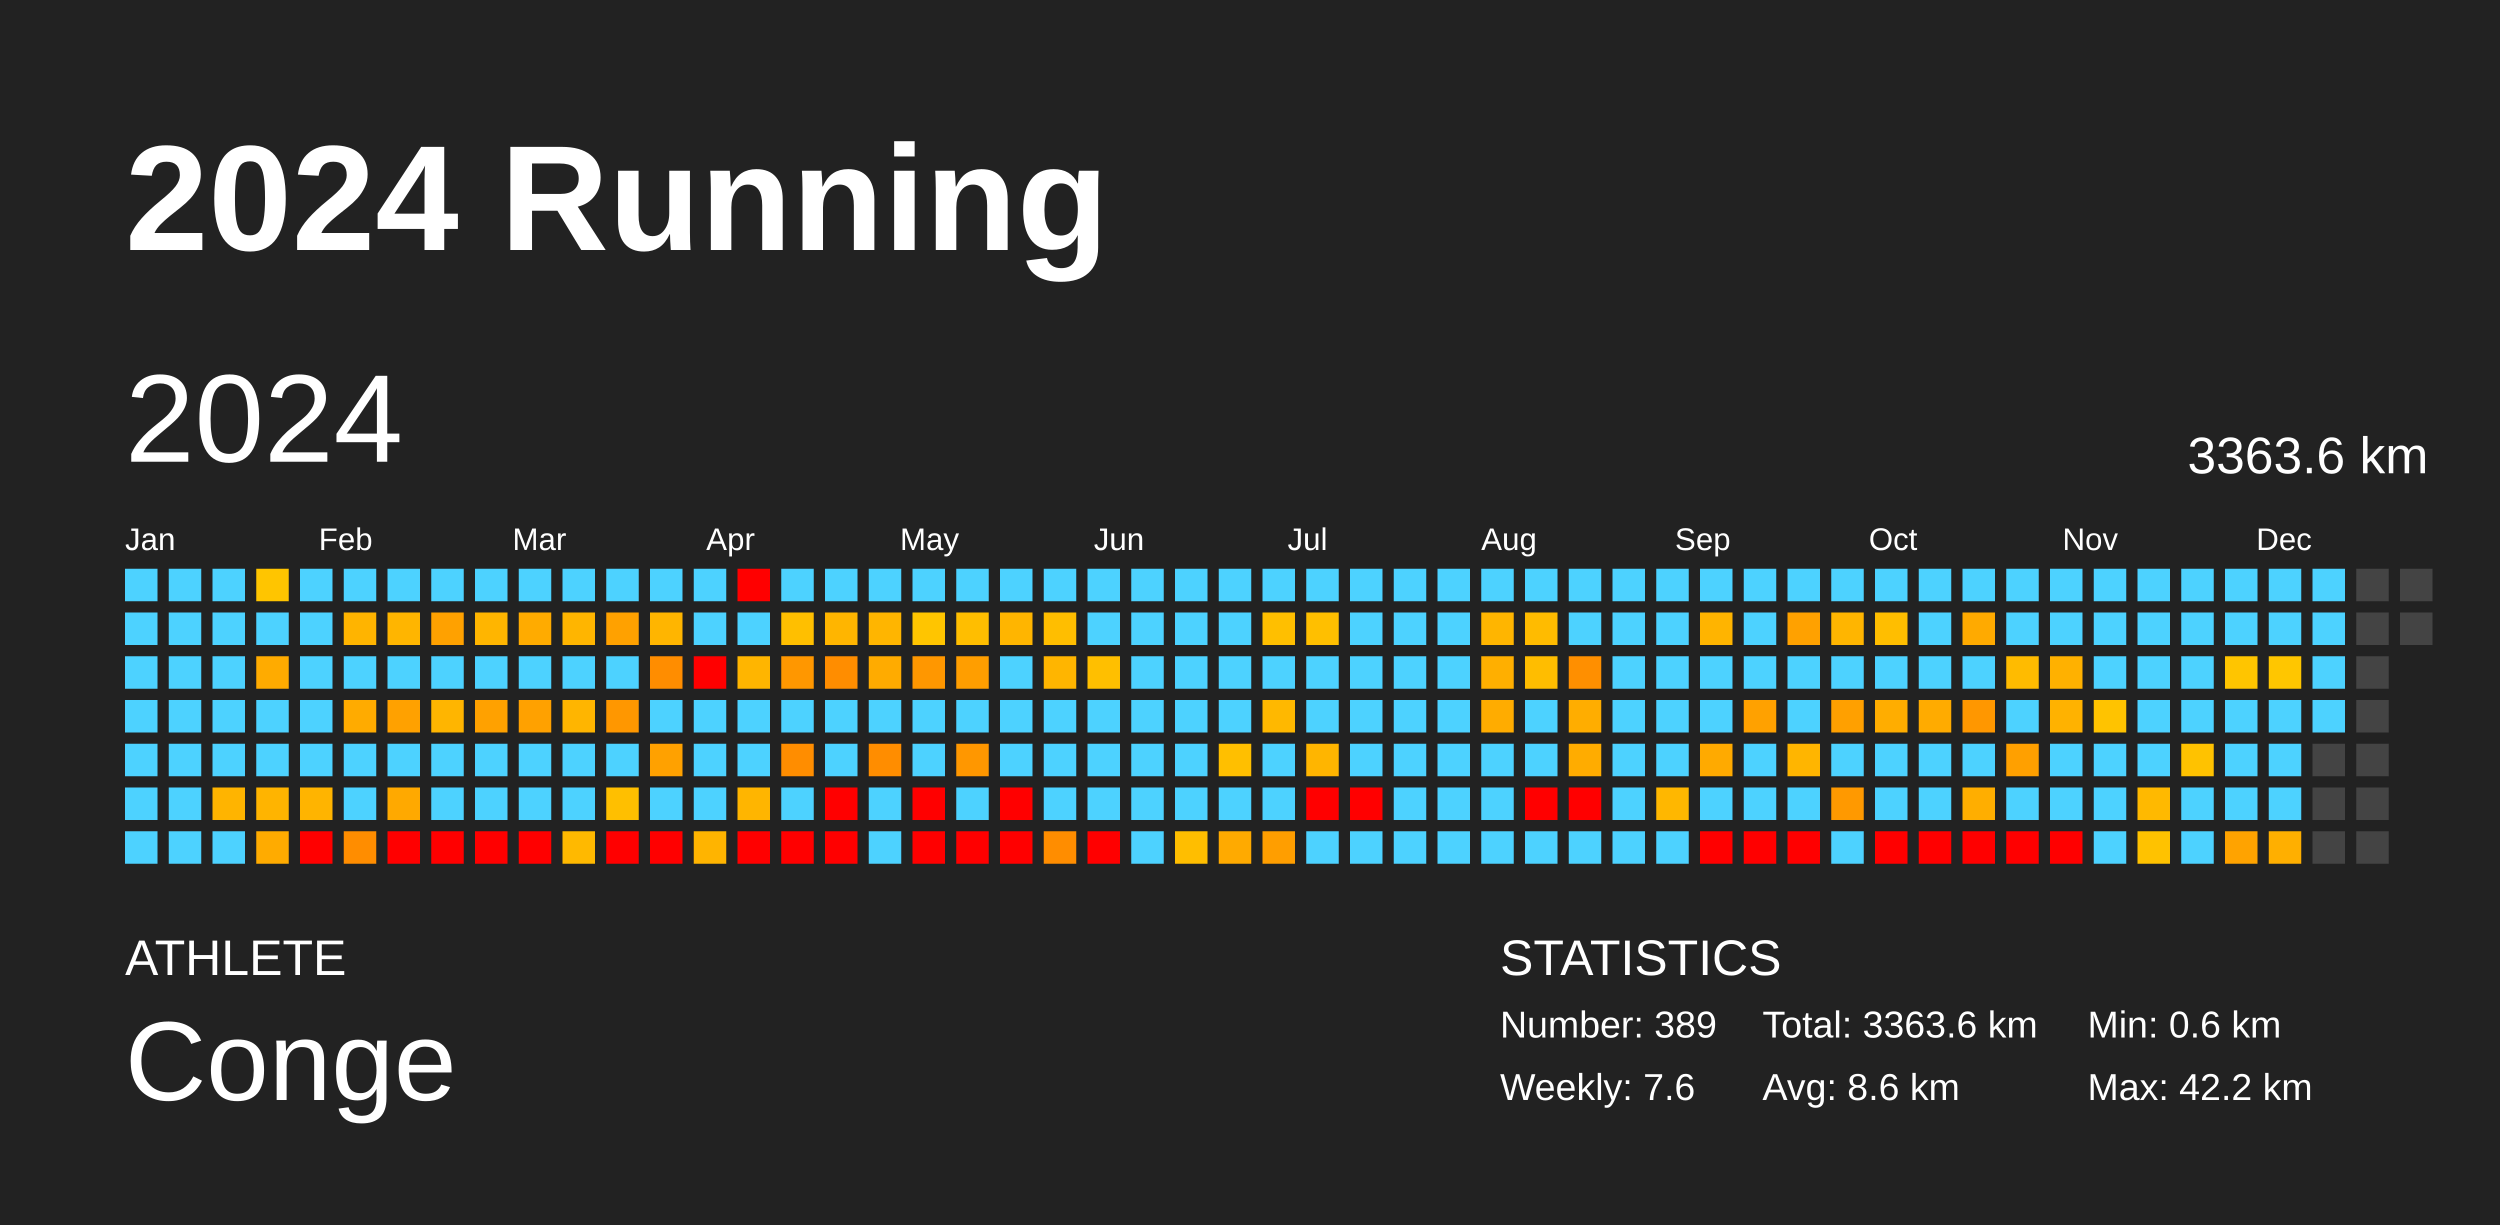
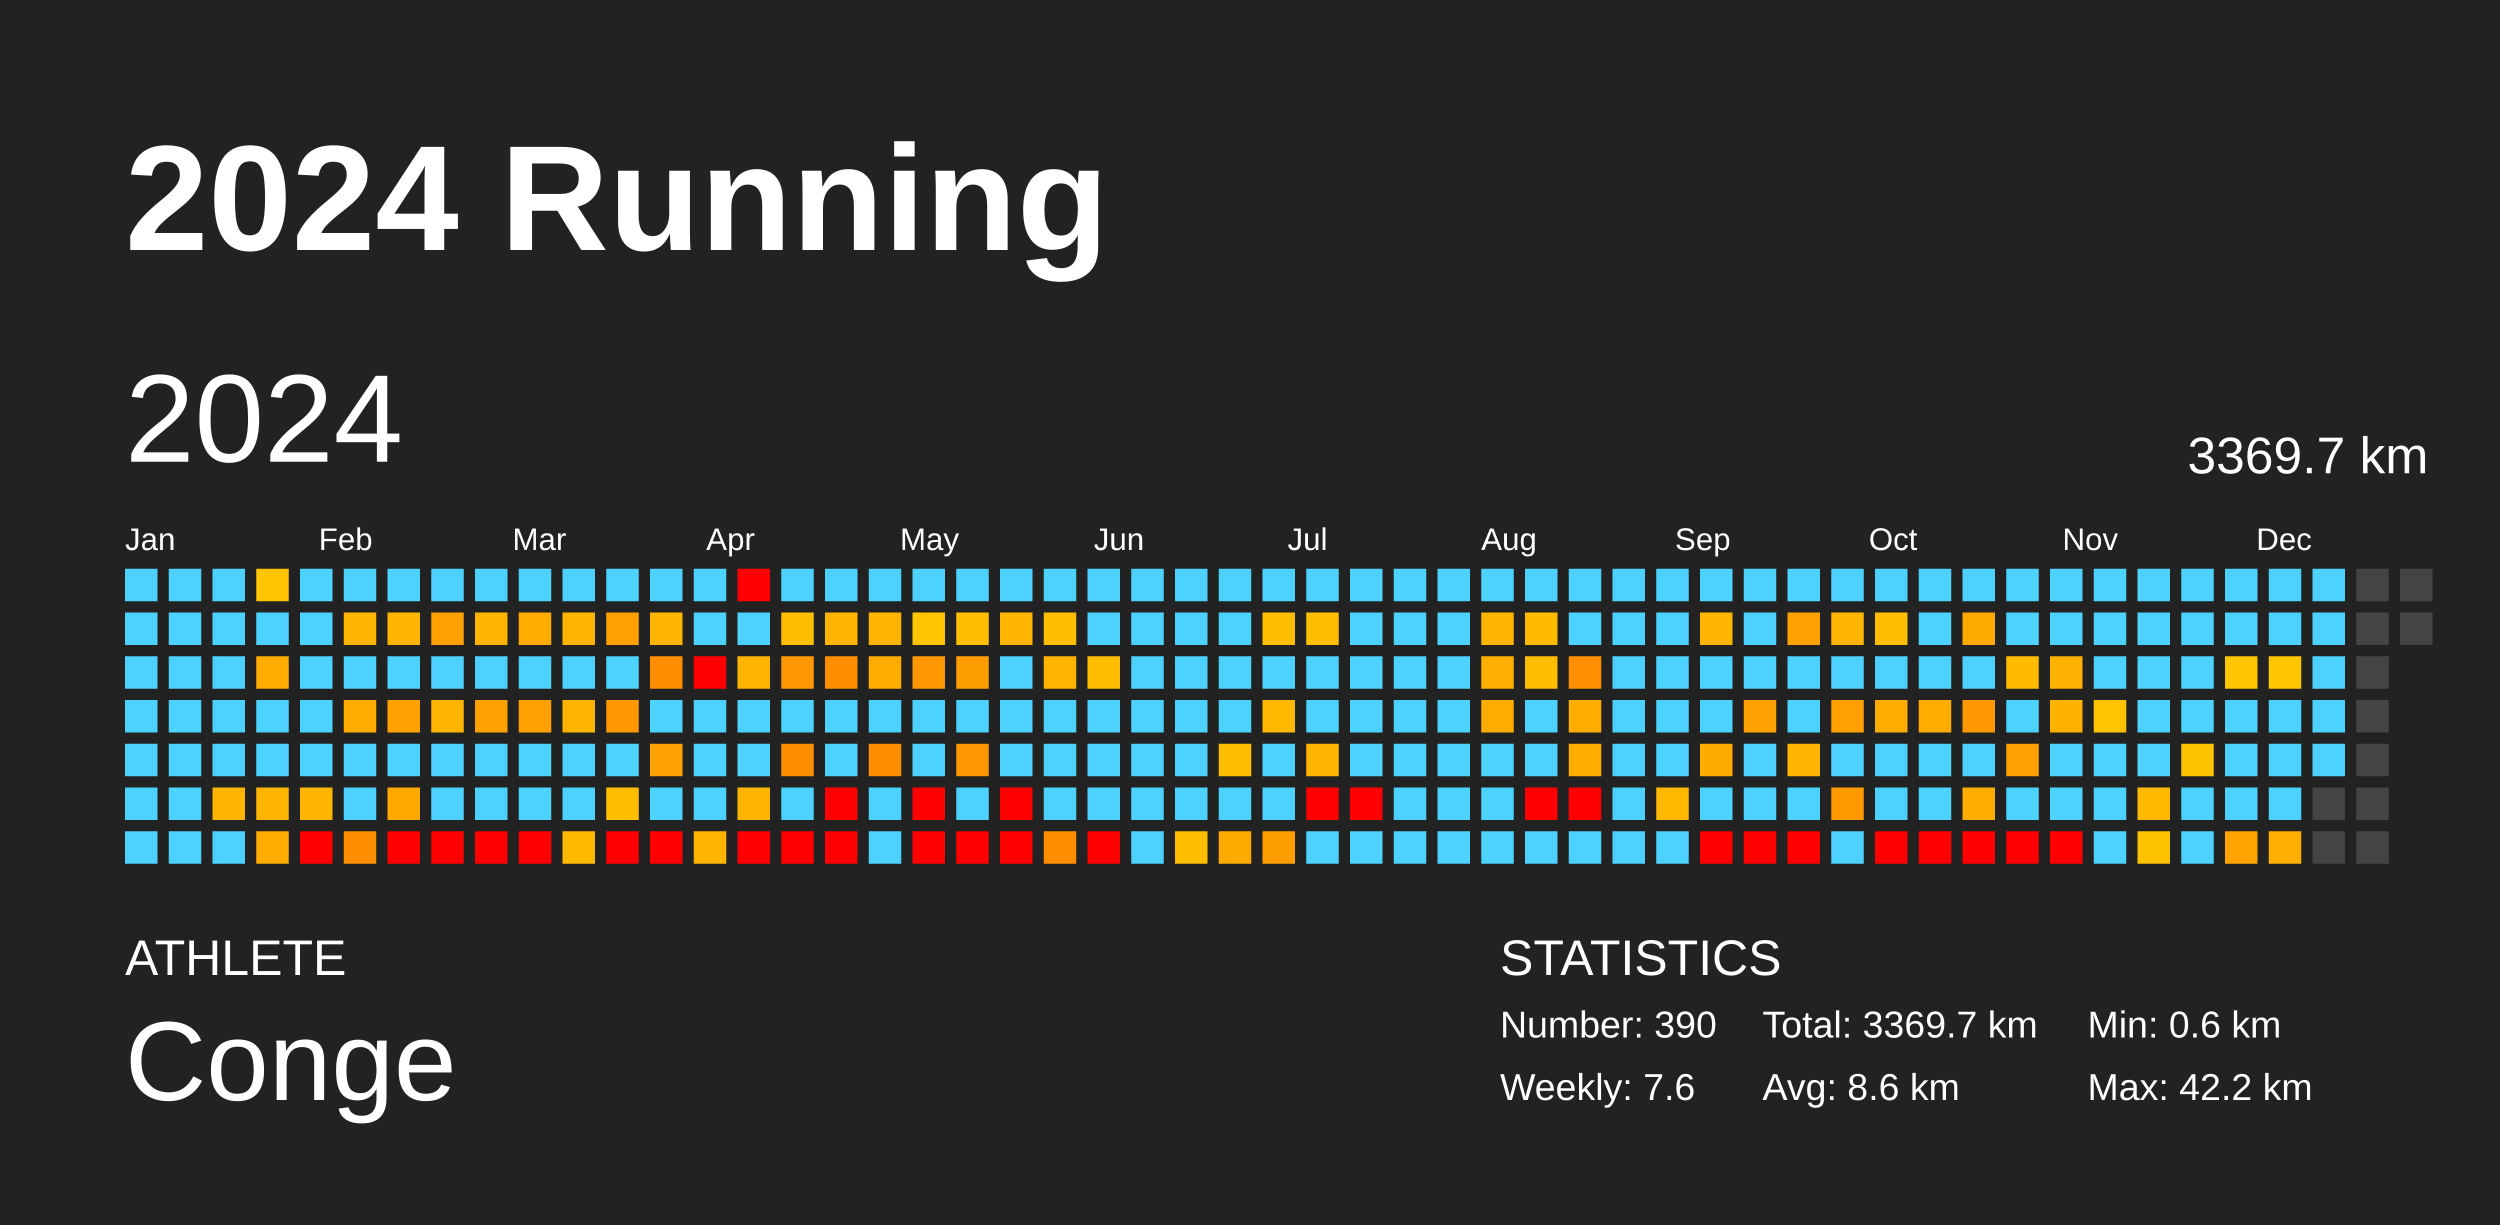
<svg xmlns="http://www.w3.org/2000/svg" baseProfile="full" height="98mm" version="1.1" viewBox="0,0,200,98" width="200mm">
  <defs />
  <rect fill="#222222" height="98" width="200" x="0" y="0" />
  <text fill="#FFFFFF" style="font-size:12px; font-family:Arial; font-weight:bold;" x="10" y="20">2024 Running</text>
  <text fill="#FFFFFF" style="font-size:4px; font-family:Arial" x="10" y="78">ATHLETE</text>
  <text fill="#FFFFFF" style="font-size:9px; font-family:Arial" x="10" y="88">Conge</text>
  <text fill="#FFFFFF" style="font-size:4px; font-family:Arial" x="120" y="78">STATISTICS</text>
-   <text fill="#FFFFFF" style="font-size:3px; font-family:Arial" x="120" y="83">Number: 389</text>
+   <text fill="#FFFFFF" style="font-size:3px; font-family:Arial" x="120" y="83">Number: 390</text>
  <text fill="#FFFFFF" style="font-size:3px; font-family:Arial" x="120" y="88">Weekly: 7.6</text>
-   <text fill="#FFFFFF" style="font-size:3px; font-family:Arial" x="141" y="83">Total: 3363.6 km</text>
+   <text fill="#FFFFFF" style="font-size:3px; font-family:Arial" x="141" y="83">Total: 3369.7 km</text>
  <text fill="#FFFFFF" style="font-size:3px; font-family:Arial" x="141" y="88">Avg: 8.6 km</text>
  <text fill="#FFFFFF" style="font-size:3px; font-family:Arial" x="167" y="83">Min: 0.6 km</text>
  <text fill="#FFFFFF" style="font-size:3px; font-family:Arial" x="167" y="88">Max: 42.2 km</text>
  <text dominant-baseline="hanging" fill="#FFFFFF" style="font-size:10.0px; font-family:Arial;" x="10" y="30">2024</text>
-   <text dominant-baseline="hanging" fill="#FFFFFF" style="font-size:4.125px; font-family:Arial;" x="175" y="35">3363.6 km</text>
+   <text dominant-baseline="hanging" fill="#FFFFFF" style="font-size:4.125px; font-family:Arial;" x="175" y="35">3369.7 km</text>
  <text fill="#FFFFFF" style="font-size:2.5px; font-family:Arial" x="10.0" y="44">Jan</text>
  <text fill="#FFFFFF" style="font-size:2.5px; font-family:Arial" x="25.5" y="44">Feb</text>
  <text fill="#FFFFFF" style="font-size:2.5px; font-family:Arial" x="41.0" y="44">Mar</text>
  <text fill="#FFFFFF" style="font-size:2.5px; font-family:Arial" x="56.5" y="44">Apr</text>
  <text fill="#FFFFFF" style="font-size:2.5px; font-family:Arial" x="72.0" y="44">May</text>
  <text fill="#FFFFFF" style="font-size:2.5px; font-family:Arial" x="87.5" y="44">Jun</text>
  <text fill="#FFFFFF" style="font-size:2.5px; font-family:Arial" x="103.0" y="44">Jul</text>
  <text fill="#FFFFFF" style="font-size:2.5px; font-family:Arial" x="118.5" y="44">Aug</text>
  <text fill="#FFFFFF" style="font-size:2.5px; font-family:Arial" x="134.0" y="44">Sep</text>
  <text fill="#FFFFFF" style="font-size:2.5px; font-family:Arial" x="149.5" y="44">Oct</text>
  <text fill="#FFFFFF" style="font-size:2.5px; font-family:Arial" x="165.0" y="44">Nov</text>
  <text fill="#FFFFFF" style="font-size:2.5px; font-family:Arial" x="180.5" y="44">Dec</text>
  <rect fill="#4dd2ff" height="2.6" width="2.6" x="10.0" y="45.5" />
  <rect fill="#4dd2ff" height="2.6" width="2.6" x="10.0" y="49.0" />
  <rect fill="#4dd2ff" height="2.6" width="2.6" x="10.0" y="52.5" />
  <rect fill="#4dd2ff" height="2.6" width="2.6" x="10.0" y="56.0" />
  <rect fill="#4dd2ff" height="2.6" width="2.6" x="10.0" y="59.5" />
  <rect fill="#4dd2ff" height="2.6" width="2.6" x="10.0" y="63.0" />
  <rect fill="#4dd2ff" height="2.6" width="2.6" x="10.0" y="66.5" />
  <rect fill="#4dd2ff" height="2.6" width="2.6" x="13.5" y="45.5" />
  <rect fill="#4dd2ff" height="2.6" width="2.6" x="13.5" y="49.0" />
  <rect fill="#4dd2ff" height="2.6" width="2.6" x="13.5" y="52.5" />
  <rect fill="#4dd2ff" height="2.6" width="2.6" x="13.5" y="56.0" />
  <rect fill="#4dd2ff" height="2.6" width="2.6" x="13.5" y="59.5" />
  <rect fill="#4dd2ff" height="2.6" width="2.6" x="13.5" y="63.0" />
  <rect fill="#4dd2ff" height="2.6" width="2.6" x="13.5" y="66.5" />
  <rect fill="#4dd2ff" height="2.6" width="2.6" x="17.0" y="45.5" />
  <rect fill="#4dd2ff" height="2.6" width="2.6" x="17.0" y="49.0" />
  <rect fill="#4dd2ff" height="2.6" width="2.6" x="17.0" y="52.5" />
  <rect fill="#4dd2ff" height="2.6" width="2.6" x="17.0" y="56.0" />
  <rect fill="#4dd2ff" height="2.6" width="2.6" x="17.0" y="59.5" />
  <rect fill="#ffb400" height="2.6" width="2.6" x="17.0" y="63.0" />
  <rect fill="#4dd2ff" height="2.6" width="2.6" x="17.0" y="66.5" />
  <rect fill="#ffc500" height="2.6" width="2.6" x="20.5" y="45.5" />
  <rect fill="#4dd2ff" height="2.6" width="2.6" x="20.5" y="49.0" />
  <rect fill="#ffab00" height="2.6" width="2.6" x="20.5" y="52.5" />
  <rect fill="#4dd2ff" height="2.6" width="2.6" x="20.5" y="56.0" />
  <rect fill="#4dd2ff" height="2.6" width="2.6" x="20.5" y="59.5" />
  <rect fill="#ffb400" height="2.6" width="2.6" x="20.5" y="63.0" />
  <rect fill="#ffab00" height="2.6" width="2.6" x="20.5" y="66.5" />
  <rect fill="#4dd2ff" height="2.6" width="2.6" x="24.0" y="45.5" />
  <rect fill="#4dd2ff" height="2.6" width="2.6" x="24.0" y="49.0" />
  <rect fill="#4dd2ff" height="2.6" width="2.6" x="24.0" y="52.5" />
  <rect fill="#4dd2ff" height="2.6" width="2.6" x="24.0" y="56.0" />
  <rect fill="#4dd2ff" height="2.6" width="2.6" x="24.0" y="59.5" />
  <rect fill="#ffb400" height="2.6" width="2.6" x="24.0" y="63.0" />
  <rect fill="red" height="2.6" width="2.6" x="24.0" y="66.5" />
  <rect fill="#4dd2ff" height="2.6" width="2.6" x="27.5" y="45.5" />
  <rect fill="#ffb400" height="2.6" width="2.6" x="27.5" y="49.0" />
  <rect fill="#4dd2ff" height="2.6" width="2.6" x="27.5" y="52.5" />
  <rect fill="#ffab00" height="2.6" width="2.6" x="27.5" y="56.0" />
  <rect fill="#4dd2ff" height="2.6" width="2.6" x="27.5" y="59.5" />
  <rect fill="#4dd2ff" height="2.6" width="2.6" x="27.5" y="63.0" />
  <rect fill="#ff8d00" height="2.6" width="2.6" x="27.5" y="66.5" />
  <rect fill="#4dd2ff" height="2.6" width="2.6" x="31.0" y="45.5" />
  <rect fill="#ffb500" height="2.6" width="2.6" x="31.0" y="49.0" />
  <rect fill="#4dd2ff" height="2.6" width="2.6" x="31.0" y="52.5" />
  <rect fill="#ffa100" height="2.6" width="2.6" x="31.0" y="56.0" />
  <rect fill="#4dd2ff" height="2.6" width="2.6" x="31.0" y="59.5" />
  <rect fill="#ffa900" height="2.6" width="2.6" x="31.0" y="63.0" />
  <rect fill="red" height="2.6" width="2.6" x="31.0" y="66.5" />
  <rect fill="#4dd2ff" height="2.6" width="2.6" x="34.5" y="45.5" />
  <rect fill="#ffa100" height="2.6" width="2.6" x="34.5" y="49.0" />
  <rect fill="#4dd2ff" height="2.6" width="2.6" x="34.5" y="52.5" />
  <rect fill="#ffb500" height="2.6" width="2.6" x="34.5" y="56.0" />
  <rect fill="#4dd2ff" height="2.6" width="2.6" x="34.5" y="59.5" />
  <rect fill="#4dd2ff" height="2.6" width="2.6" x="34.5" y="63.0" />
  <rect fill="red" height="2.6" width="2.6" x="34.5" y="66.5" />
  <rect fill="#4dd2ff" height="2.6" width="2.6" x="38.0" y="45.5" />
  <rect fill="#ffb500" height="2.6" width="2.6" x="38.0" y="49.0" />
  <rect fill="#4dd2ff" height="2.6" width="2.6" x="38.0" y="52.5" />
  <rect fill="#ffa100" height="2.6" width="2.6" x="38.0" y="56.0" />
  <rect fill="#4dd2ff" height="2.6" width="2.6" x="38.0" y="59.5" />
  <rect fill="#4dd2ff" height="2.6" width="2.6" x="38.0" y="63.0" />
  <rect fill="red" height="2.6" width="2.6" x="38.0" y="66.5" />
  <rect fill="#4dd2ff" height="2.6" width="2.6" x="41.5" y="45.5" />
  <rect fill="#ffab00" height="2.6" width="2.6" x="41.5" y="49.0" />
  <rect fill="#4dd2ff" height="2.6" width="2.6" x="41.5" y="52.5" />
  <rect fill="#ffa100" height="2.6" width="2.6" x="41.5" y="56.0" />
  <rect fill="#4dd2ff" height="2.6" width="2.6" x="41.5" y="59.5" />
  <rect fill="#4dd2ff" height="2.6" width="2.6" x="41.5" y="63.0" />
  <rect fill="red" height="2.6" width="2.6" x="41.5" y="66.5" />
  <rect fill="#4dd2ff" height="2.6" width="2.6" x="45.0" y="45.5" />
  <rect fill="#ffb500" height="2.6" width="2.6" x="45.0" y="49.0" />
  <rect fill="#4dd2ff" height="2.6" width="2.6" x="45.0" y="52.5" />
  <rect fill="#ffb500" height="2.6" width="2.6" x="45.0" y="56.0" />
  <rect fill="#4dd2ff" height="2.6" width="2.6" x="45.0" y="59.5" />
  <rect fill="#4dd2ff" height="2.6" width="2.6" x="45.0" y="63.0" />
  <rect fill="#ffb900" height="2.6" width="2.6" x="45.0" y="66.5" />
  <rect fill="#4dd2ff" height="2.6" width="2.6" x="48.5" y="45.5" />
  <rect fill="#ffa100" height="2.6" width="2.6" x="48.5" y="49.0" />
  <rect fill="#4dd2ff" height="2.6" width="2.6" x="48.5" y="52.5" />
  <rect fill="#ff9700" height="2.6" width="2.6" x="48.5" y="56.0" />
  <rect fill="#4dd2ff" height="2.6" width="2.6" x="48.5" y="59.5" />
  <rect fill="#ffbf00" height="2.6" width="2.6" x="48.5" y="63.0" />
  <rect fill="red" height="2.6" width="2.6" x="48.5" y="66.5" />
  <rect fill="#4dd2ff" height="2.6" width="2.6" x="52.0" y="45.5" />
  <rect fill="#ffb500" height="2.6" width="2.6" x="52.0" y="49.0" />
  <rect fill="#ff8d00" height="2.6" width="2.6" x="52.0" y="52.5" />
  <rect fill="#4dd2ff" height="2.6" width="2.6" x="52.0" y="56.0" />
  <rect fill="#ffa100" height="2.6" width="2.6" x="52.0" y="59.5" />
  <rect fill="#4dd2ff" height="2.6" width="2.6" x="52.0" y="63.0" />
  <rect fill="red" height="2.6" width="2.6" x="52.0" y="66.5" />
  <rect fill="#4dd2ff" height="2.6" width="2.6" x="55.5" y="45.5" />
  <rect fill="#4dd2ff" height="2.6" width="2.6" x="55.5" y="49.0" />
  <rect fill="red" height="2.6" width="2.6" x="55.5" y="52.5" />
  <rect fill="#4dd2ff" height="2.6" width="2.6" x="55.5" y="56.0" />
  <rect fill="#4dd2ff" height="2.6" width="2.6" x="55.5" y="59.5" />
  <rect fill="#4dd2ff" height="2.6" width="2.6" x="55.5" y="63.0" />
  <rect fill="#ffb400" height="2.6" width="2.6" x="55.5" y="66.5" />
  <rect fill="red" height="2.6" width="2.6" x="59.0" y="45.5" />
  <rect fill="#4dd2ff" height="2.6" width="2.6" x="59.0" y="49.0" />
  <rect fill="#ffb500" height="2.6" width="2.6" x="59.0" y="52.5" />
  <rect fill="#4dd2ff" height="2.6" width="2.6" x="59.0" y="56.0" />
  <rect fill="#4dd2ff" height="2.6" width="2.6" x="59.0" y="59.5" />
  <rect fill="#ffb500" height="2.6" width="2.6" x="59.0" y="63.0" />
  <rect fill="red" height="2.6" width="2.6" x="59.0" y="66.5" />
  <rect fill="#4dd2ff" height="2.6" width="2.6" x="62.5" y="45.5" />
  <rect fill="#ffbf00" height="2.6" width="2.6" x="62.5" y="49.0" />
  <rect fill="#ff9700" height="2.6" width="2.6" x="62.5" y="52.5" />
  <rect fill="#4dd2ff" height="2.6" width="2.6" x="62.5" y="56.0" />
  <rect fill="#ff8d00" height="2.6" width="2.6" x="62.5" y="59.5" />
  <rect fill="#4dd2ff" height="2.6" width="2.6" x="62.5" y="63.0" />
  <rect fill="red" height="2.6" width="2.6" x="62.5" y="66.5" />
  <rect fill="#4dd2ff" height="2.6" width="2.6" x="66.0" y="45.5" />
  <rect fill="#ffb500" height="2.6" width="2.6" x="66.0" y="49.0" />
  <rect fill="#ff8d00" height="2.6" width="2.6" x="66.0" y="52.5" />
  <rect fill="#4dd2ff" height="2.6" width="2.6" x="66.0" y="56.0" />
  <rect fill="#4dd2ff" height="2.6" width="2.6" x="66.0" y="59.5" />
  <rect fill="red" height="2.6" width="2.6" x="66.0" y="63.0" />
  <rect fill="red" height="2.6" width="2.6" x="66.0" y="66.5" />
  <rect fill="#4dd2ff" height="2.6" width="2.6" x="69.5" y="45.5" />
  <rect fill="#ffb500" height="2.6" width="2.6" x="69.5" y="49.0" />
  <rect fill="#ffab00" height="2.6" width="2.6" x="69.5" y="52.5" />
  <rect fill="#4dd2ff" height="2.6" width="2.6" x="69.5" y="56.0" />
  <rect fill="#ff8d00" height="2.6" width="2.6" x="69.5" y="59.5" />
  <rect fill="#4dd2ff" height="2.6" width="2.6" x="69.5" y="63.0" />
  <rect fill="#4dd2ff" height="2.6" width="2.6" x="69.5" y="66.5" />
  <rect fill="#4dd2ff" height="2.6" width="2.6" x="73.0" y="45.5" />
  <rect fill="#ffc500" height="2.6" width="2.6" x="73.0" y="49.0" />
  <rect fill="#ff9700" height="2.6" width="2.6" x="73.0" y="52.5" />
  <rect fill="#4dd2ff" height="2.6" width="2.6" x="73.0" y="56.0" />
  <rect fill="#4dd2ff" height="2.6" width="2.6" x="73.0" y="59.5" />
  <rect fill="red" height="2.6" width="2.6" x="73.0" y="63.0" />
  <rect fill="red" height="2.6" width="2.6" x="73.0" y="66.5" />
  <rect fill="#4dd2ff" height="2.6" width="2.6" x="76.5" y="45.5" />
  <rect fill="#ffbe00" height="2.6" width="2.6" x="76.5" y="49.0" />
  <rect fill="#ff9e00" height="2.6" width="2.6" x="76.5" y="52.5" />
  <rect fill="#4dd2ff" height="2.6" width="2.6" x="76.5" y="56.0" />
  <rect fill="#ff9700" height="2.6" width="2.6" x="76.5" y="59.5" />
  <rect fill="#4dd2ff" height="2.6" width="2.6" x="76.5" y="63.0" />
  <rect fill="red" height="2.6" width="2.6" x="76.5" y="66.5" />
  <rect fill="#4dd2ff" height="2.6" width="2.6" x="80.0" y="45.5" />
  <rect fill="#ffb500" height="2.6" width="2.6" x="80.0" y="49.0" />
  <rect fill="#4dd2ff" height="2.6" width="2.6" x="80.0" y="52.5" />
  <rect fill="#4dd2ff" height="2.6" width="2.6" x="80.0" y="56.0" />
  <rect fill="#4dd2ff" height="2.6" width="2.6" x="80.0" y="59.5" />
  <rect fill="red" height="2.6" width="2.6" x="80.0" y="63.0" />
  <rect fill="red" height="2.6" width="2.6" x="80.0" y="66.5" />
  <rect fill="#4dd2ff" height="2.6" width="2.6" x="83.5" y="45.5" />
  <rect fill="#ffbe00" height="2.6" width="2.6" x="83.5" y="49.0" />
  <rect fill="#ffb500" height="2.6" width="2.6" x="83.5" y="52.5" />
  <rect fill="#4dd2ff" height="2.6" width="2.6" x="83.5" y="56.0" />
  <rect fill="#4dd2ff" height="2.6" width="2.6" x="83.5" y="59.5" />
  <rect fill="#4dd2ff" height="2.6" width="2.6" x="83.5" y="63.0" />
  <rect fill="#ff8d00" height="2.6" width="2.6" x="83.5" y="66.5" />
  <rect fill="#4dd2ff" height="2.6" width="2.6" x="87.0" y="45.5" />
  <rect fill="#4dd2ff" height="2.6" width="2.6" x="87.0" y="49.0" />
  <rect fill="#ffbf00" height="2.6" width="2.6" x="87.0" y="52.5" />
  <rect fill="#4dd2ff" height="2.6" width="2.6" x="87.0" y="56.0" />
  <rect fill="#4dd2ff" height="2.6" width="2.6" x="87.0" y="59.5" />
  <rect fill="#4dd2ff" height="2.6" width="2.6" x="87.0" y="63.0" />
  <rect fill="red" height="2.6" width="2.6" x="87.0" y="66.5" />
  <rect fill="#4dd2ff" height="2.6" width="2.6" x="90.5" y="45.5" />
  <rect fill="#4dd2ff" height="2.6" width="2.6" x="90.5" y="49.0" />
  <rect fill="#4dd2ff" height="2.6" width="2.6" x="90.5" y="52.5" />
  <rect fill="#4dd2ff" height="2.6" width="2.6" x="90.5" y="56.0" />
  <rect fill="#4dd2ff" height="2.6" width="2.6" x="90.5" y="59.5" />
  <rect fill="#4dd2ff" height="2.6" width="2.6" x="90.5" y="63.0" />
  <rect fill="#4dd2ff" height="2.6" width="2.6" x="90.5" y="66.5" />
  <rect fill="#4dd2ff" height="2.6" width="2.6" x="94.0" y="45.5" />
  <rect fill="#4dd2ff" height="2.6" width="2.6" x="94.0" y="49.0" />
  <rect fill="#4dd2ff" height="2.6" width="2.6" x="94.0" y="52.5" />
  <rect fill="#4dd2ff" height="2.6" width="2.6" x="94.0" y="56.0" />
  <rect fill="#4dd2ff" height="2.6" width="2.6" x="94.0" y="59.5" />
  <rect fill="#4dd2ff" height="2.6" width="2.6" x="94.0" y="63.0" />
  <rect fill="#ffbe00" height="2.6" width="2.6" x="94.0" y="66.5" />
  <rect fill="#4dd2ff" height="2.6" width="2.6" x="97.5" y="45.5" />
  <rect fill="#4dd2ff" height="2.6" width="2.6" x="97.5" y="49.0" />
  <rect fill="#4dd2ff" height="2.6" width="2.6" x="97.5" y="52.5" />
  <rect fill="#4dd2ff" height="2.6" width="2.6" x="97.5" y="56.0" />
  <rect fill="#ffbf00" height="2.6" width="2.6" x="97.5" y="59.5" />
  <rect fill="#4dd2ff" height="2.6" width="2.6" x="97.5" y="63.0" />
  <rect fill="#ffaa00" height="2.6" width="2.6" x="97.5" y="66.5" />
  <rect fill="#4dd2ff" height="2.6" width="2.6" x="101.0" y="45.5" />
  <rect fill="#ffbf00" height="2.6" width="2.6" x="101.0" y="49.0" />
  <rect fill="#4dd2ff" height="2.6" width="2.6" x="101.0" y="52.5" />
  <rect fill="#ffb800" height="2.6" width="2.6" x="101.0" y="56.0" />
  <rect fill="#4dd2ff" height="2.6" width="2.6" x="101.0" y="59.5" />
  <rect fill="#4dd2ff" height="2.6" width="2.6" x="101.0" y="63.0" />
  <rect fill="#ff9e00" height="2.6" width="2.6" x="101.0" y="66.5" />
  <rect fill="#4dd2ff" height="2.6" width="2.6" x="104.5" y="45.5" />
  <rect fill="#ffbf00" height="2.6" width="2.6" x="104.5" y="49.0" />
  <rect fill="#4dd2ff" height="2.6" width="2.6" x="104.5" y="52.5" />
  <rect fill="#4dd2ff" height="2.6" width="2.6" x="104.5" y="56.0" />
  <rect fill="#ffb500" height="2.6" width="2.6" x="104.5" y="59.5" />
  <rect fill="red" height="2.6" width="2.6" x="104.5" y="63.0" />
  <rect fill="#4dd2ff" height="2.6" width="2.6" x="104.5" y="66.5" />
  <rect fill="#4dd2ff" height="2.6" width="2.6" x="108.0" y="45.5" />
  <rect fill="#4dd2ff" height="2.6" width="2.6" x="108.0" y="49.0" />
  <rect fill="#4dd2ff" height="2.6" width="2.6" x="108.0" y="52.5" />
  <rect fill="#4dd2ff" height="2.6" width="2.6" x="108.0" y="56.0" />
  <rect fill="#4dd2ff" height="2.6" width="2.6" x="108.0" y="59.5" />
  <rect fill="red" height="2.6" width="2.6" x="108.0" y="63.0" />
  <rect fill="#4dd2ff" height="2.6" width="2.6" x="108.0" y="66.5" />
  <rect fill="#4dd2ff" height="2.6" width="2.6" x="111.5" y="45.5" />
  <rect fill="#4dd2ff" height="2.6" width="2.6" x="111.5" y="49.0" />
  <rect fill="#4dd2ff" height="2.6" width="2.6" x="111.5" y="52.5" />
  <rect fill="#4dd2ff" height="2.6" width="2.6" x="111.5" y="56.0" />
  <rect fill="#4dd2ff" height="2.6" width="2.6" x="111.5" y="59.5" />
  <rect fill="#4dd2ff" height="2.6" width="2.6" x="111.5" y="63.0" />
  <rect fill="#4dd2ff" height="2.6" width="2.6" x="111.5" y="66.5" />
  <rect fill="#4dd2ff" height="2.6" width="2.6" x="115.0" y="45.5" />
  <rect fill="#4dd2ff" height="2.6" width="2.6" x="115.0" y="49.0" />
  <rect fill="#4dd2ff" height="2.6" width="2.6" x="115.0" y="52.5" />
  <rect fill="#4dd2ff" height="2.6" width="2.6" x="115.0" y="56.0" />
  <rect fill="#4dd2ff" height="2.6" width="2.6" x="115.0" y="59.5" />
  <rect fill="#4dd2ff" height="2.6" width="2.6" x="115.0" y="63.0" />
  <rect fill="#4dd2ff" height="2.6" width="2.6" x="115.0" y="66.5" />
  <rect fill="#4dd2ff" height="2.6" width="2.6" x="118.5" y="45.5" />
  <rect fill="#ffb500" height="2.6" width="2.6" x="118.5" y="49.0" />
  <rect fill="#ffaf00" height="2.6" width="2.6" x="118.5" y="52.5" />
  <rect fill="#ffac00" height="2.6" width="2.6" x="118.5" y="56.0" />
  <rect fill="#4dd2ff" height="2.6" width="2.6" x="118.5" y="59.5" />
  <rect fill="#4dd2ff" height="2.6" width="2.6" x="118.5" y="63.0" />
  <rect fill="#4dd2ff" height="2.6" width="2.6" x="118.5" y="66.5" />
  <rect fill="#4dd2ff" height="2.6" width="2.6" x="122.0" y="45.5" />
  <rect fill="#ffbb00" height="2.6" width="2.6" x="122.0" y="49.0" />
  <rect fill="#ffbd00" height="2.6" width="2.6" x="122.0" y="52.5" />
  <rect fill="#4dd2ff" height="2.6" width="2.6" x="122.0" y="56.0" />
  <rect fill="#4dd2ff" height="2.6" width="2.6" x="122.0" y="59.5" />
  <rect fill="red" height="2.6" width="2.6" x="122.0" y="63.0" />
  <rect fill="#4dd2ff" height="2.6" width="2.6" x="122.0" y="66.5" />
  <rect fill="#4dd2ff" height="2.6" width="2.6" x="125.5" y="45.5" />
  <rect fill="#4dd2ff" height="2.6" width="2.6" x="125.5" y="49.0" />
  <rect fill="#ff8f00" height="2.6" width="2.6" x="125.5" y="52.5" />
  <rect fill="#ffad00" height="2.6" width="2.6" x="125.5" y="56.0" />
  <rect fill="#ffac00" height="2.6" width="2.6" x="125.5" y="59.5" />
  <rect fill="red" height="2.6" width="2.6" x="125.5" y="63.0" />
  <rect fill="#4dd2ff" height="2.6" width="2.6" x="125.5" y="66.5" />
  <rect fill="#4dd2ff" height="2.6" width="2.6" x="129.0" y="45.5" />
  <rect fill="#4dd2ff" height="2.6" width="2.6" x="129.0" y="49.0" />
  <rect fill="#4dd2ff" height="2.6" width="2.6" x="129.0" y="52.5" />
  <rect fill="#4dd2ff" height="2.6" width="2.6" x="129.0" y="56.0" />
  <rect fill="#4dd2ff" height="2.6" width="2.6" x="129.0" y="59.5" />
  <rect fill="#4dd2ff" height="2.6" width="2.6" x="129.0" y="63.0" />
  <rect fill="#4dd2ff" height="2.6" width="2.6" x="129.0" y="66.5" />
  <rect fill="#4dd2ff" height="2.6" width="2.6" x="132.5" y="45.5" />
  <rect fill="#4dd2ff" height="2.6" width="2.6" x="132.5" y="49.0" />
  <rect fill="#4dd2ff" height="2.6" width="2.6" x="132.5" y="52.5" />
  <rect fill="#4dd2ff" height="2.6" width="2.6" x="132.5" y="56.0" />
  <rect fill="#4dd2ff" height="2.6" width="2.6" x="132.5" y="59.5" />
  <rect fill="#ffb700" height="2.6" width="2.6" x="132.5" y="63.0" />
  <rect fill="#4dd2ff" height="2.6" width="2.6" x="132.5" y="66.5" />
  <rect fill="#4dd2ff" height="2.6" width="2.6" x="136.0" y="45.5" />
  <rect fill="#ffb400" height="2.6" width="2.6" x="136.0" y="49.0" />
  <rect fill="#4dd2ff" height="2.6" width="2.6" x="136.0" y="52.5" />
  <rect fill="#4dd2ff" height="2.6" width="2.6" x="136.0" y="56.0" />
  <rect fill="#ffaa00" height="2.6" width="2.6" x="136.0" y="59.5" />
  <rect fill="#4dd2ff" height="2.6" width="2.6" x="136.0" y="63.0" />
  <rect fill="red" height="2.6" width="2.6" x="136.0" y="66.5" />
  <rect fill="#4dd2ff" height="2.6" width="2.6" x="139.5" y="45.5" />
  <rect fill="#4dd2ff" height="2.6" width="2.6" x="139.5" y="49.0" />
  <rect fill="#4dd2ff" height="2.6" width="2.6" x="139.5" y="52.5" />
  <rect fill="#ffa100" height="2.6" width="2.6" x="139.5" y="56.0" />
  <rect fill="#4dd2ff" height="2.6" width="2.6" x="139.5" y="59.5" />
  <rect fill="#4dd2ff" height="2.6" width="2.6" x="139.5" y="63.0" />
  <rect fill="red" height="2.6" width="2.6" x="139.5" y="66.5" />
  <rect fill="#4dd2ff" height="2.6" width="2.6" x="143.0" y="45.5" />
  <rect fill="#ffa100" height="2.6" width="2.6" x="143.0" y="49.0" />
  <rect fill="#4dd2ff" height="2.6" width="2.6" x="143.0" y="52.5" />
  <rect fill="#4dd2ff" height="2.6" width="2.6" x="143.0" y="56.0" />
  <rect fill="#ffb500" height="2.6" width="2.6" x="143.0" y="59.5" />
  <rect fill="#4dd2ff" height="2.6" width="2.6" x="143.0" y="63.0" />
  <rect fill="red" height="2.6" width="2.6" x="143.0" y="66.5" />
  <rect fill="#4dd2ff" height="2.6" width="2.6" x="146.5" y="45.5" />
  <rect fill="#ffb500" height="2.6" width="2.6" x="146.5" y="49.0" />
  <rect fill="#4dd2ff" height="2.6" width="2.6" x="146.5" y="52.5" />
  <rect fill="#ffa000" height="2.6" width="2.6" x="146.5" y="56.0" />
  <rect fill="#4dd2ff" height="2.6" width="2.6" x="146.5" y="59.5" />
  <rect fill="#ff9900" height="2.6" width="2.6" x="146.5" y="63.0" />
  <rect fill="#4dd2ff" height="2.6" width="2.6" x="146.5" y="66.5" />
  <rect fill="#4dd2ff" height="2.6" width="2.6" x="150.0" y="45.5" />
  <rect fill="#ffbe00" height="2.6" width="2.6" x="150.0" y="49.0" />
  <rect fill="#4dd2ff" height="2.6" width="2.6" x="150.0" y="52.5" />
  <rect fill="#ffad00" height="2.6" width="2.6" x="150.0" y="56.0" />
  <rect fill="#4dd2ff" height="2.6" width="2.6" x="150.0" y="59.5" />
  <rect fill="#4dd2ff" height="2.6" width="2.6" x="150.0" y="63.0" />
  <rect fill="red" height="2.6" width="2.6" x="150.0" y="66.5" />
  <rect fill="#4dd2ff" height="2.6" width="2.6" x="153.5" y="45.5" />
  <rect fill="#4dd2ff" height="2.6" width="2.6" x="153.5" y="49.0" />
  <rect fill="#4dd2ff" height="2.6" width="2.6" x="153.5" y="52.5" />
  <rect fill="#ffab00" height="2.6" width="2.6" x="153.5" y="56.0" />
  <rect fill="#4dd2ff" height="2.6" width="2.6" x="153.5" y="59.5" />
  <rect fill="#4dd2ff" height="2.6" width="2.6" x="153.5" y="63.0" />
  <rect fill="red" height="2.6" width="2.6" x="153.5" y="66.5" />
  <rect fill="#4dd2ff" height="2.6" width="2.6" x="157.0" y="45.5" />
  <rect fill="#ffaa00" height="2.6" width="2.6" x="157.0" y="49.0" />
  <rect fill="#4dd2ff" height="2.6" width="2.6" x="157.0" y="52.5" />
  <rect fill="#ff9700" height="2.6" width="2.6" x="157.0" y="56.0" />
  <rect fill="#4dd2ff" height="2.6" width="2.6" x="157.0" y="59.5" />
  <rect fill="#ffae00" height="2.6" width="2.6" x="157.0" y="63.0" />
  <rect fill="red" height="2.6" width="2.6" x="157.0" y="66.5" />
  <rect fill="#4dd2ff" height="2.6" width="2.6" x="160.5" y="45.5" />
  <rect fill="#4dd2ff" height="2.6" width="2.6" x="160.5" y="49.0" />
  <rect fill="#ffbb00" height="2.6" width="2.6" x="160.5" y="52.5" />
  <rect fill="#4dd2ff" height="2.6" width="2.6" x="160.5" y="56.0" />
  <rect fill="#ffa000" height="2.6" width="2.6" x="160.5" y="59.5" />
  <rect fill="#4dd2ff" height="2.6" width="2.6" x="160.5" y="63.0" />
  <rect fill="red" height="2.6" width="2.6" x="160.5" y="66.5" />
  <rect fill="#4dd2ff" height="2.6" width="2.6" x="164.0" y="45.5" />
  <rect fill="#4dd2ff" height="2.6" width="2.6" x="164.0" y="49.0" />
  <rect fill="#ffb100" height="2.6" width="2.6" x="164.0" y="52.5" />
  <rect fill="#ffb200" height="2.6" width="2.6" x="164.0" y="56.0" />
  <rect fill="#4dd2ff" height="2.6" width="2.6" x="164.0" y="59.5" />
  <rect fill="#4dd2ff" height="2.6" width="2.6" x="164.0" y="63.0" />
  <rect fill="red" height="2.6" width="2.6" x="164.0" y="66.5" />
  <rect fill="#4dd2ff" height="2.6" width="2.6" x="167.5" y="45.5" />
  <rect fill="#4dd2ff" height="2.6" width="2.6" x="167.5" y="49.0" />
  <rect fill="#4dd2ff" height="2.6" width="2.6" x="167.5" y="52.5" />
  <rect fill="#ffc300" height="2.6" width="2.6" x="167.5" y="56.0" />
  <rect fill="#4dd2ff" height="2.6" width="2.6" x="167.5" y="59.5" />
  <rect fill="#4dd2ff" height="2.6" width="2.6" x="167.5" y="63.0" />
  <rect fill="#4dd2ff" height="2.6" width="2.6" x="167.5" y="66.5" />
  <rect fill="#4dd2ff" height="2.6" width="2.6" x="171.0" y="45.5" />
  <rect fill="#4dd2ff" height="2.6" width="2.6" x="171.0" y="49.0" />
  <rect fill="#4dd2ff" height="2.6" width="2.6" x="171.0" y="52.5" />
  <rect fill="#4dd2ff" height="2.6" width="2.6" x="171.0" y="56.0" />
  <rect fill="#4dd2ff" height="2.6" width="2.6" x="171.0" y="59.5" />
  <rect fill="#ffb900" height="2.6" width="2.6" x="171.0" y="63.0" />
  <rect fill="#ffc200" height="2.6" width="2.6" x="171.0" y="66.5" />
  <rect fill="#4dd2ff" height="2.6" width="2.6" x="174.5" y="45.5" />
  <rect fill="#4dd2ff" height="2.6" width="2.6" x="174.5" y="49.0" />
  <rect fill="#4dd2ff" height="2.6" width="2.6" x="174.5" y="52.5" />
  <rect fill="#4dd2ff" height="2.6" width="2.6" x="174.5" y="56.0" />
  <rect fill="#ffc200" height="2.6" width="2.6" x="174.5" y="59.5" />
  <rect fill="#4dd2ff" height="2.6" width="2.6" x="174.5" y="63.0" />
  <rect fill="#4dd2ff" height="2.6" width="2.6" x="174.5" y="66.5" />
  <rect fill="#4dd2ff" height="2.6" width="2.6" x="178.0" y="45.5" />
  <rect fill="#4dd2ff" height="2.6" width="2.6" x="178.0" y="49.0" />
  <rect fill="#ffc500" height="2.6" width="2.6" x="178.0" y="52.5" />
  <rect fill="#4dd2ff" height="2.6" width="2.6" x="178.0" y="56.0" />
  <rect fill="#4dd2ff" height="2.6" width="2.6" x="178.0" y="59.5" />
  <rect fill="#4dd2ff" height="2.6" width="2.6" x="178.0" y="63.0" />
  <rect fill="#ffa300" height="2.6" width="2.6" x="178.0" y="66.5" />
  <rect fill="#4dd2ff" height="2.6" width="2.6" x="181.5" y="45.5" />
  <rect fill="#4dd2ff" height="2.6" width="2.6" x="181.5" y="49.0" />
  <rect fill="#ffc600" height="2.6" width="2.6" x="181.5" y="52.5" />
  <rect fill="#4dd2ff" height="2.6" width="2.6" x="181.5" y="56.0" />
  <rect fill="#4dd2ff" height="2.6" width="2.6" x="181.5" y="59.5" />
  <rect fill="#4dd2ff" height="2.6" width="2.6" x="181.5" y="63.0" />
  <rect fill="#ffaf00" height="2.6" width="2.6" x="181.5" y="66.5" />
  <rect fill="#4dd2ff" height="2.6" width="2.6" x="185.0" y="45.5" />
  <rect fill="#4dd2ff" height="2.6" width="2.6" x="185.0" y="49.0" />
  <rect fill="#4dd2ff" height="2.6" width="2.6" x="185.0" y="52.5" />
  <rect fill="#4dd2ff" height="2.6" width="2.6" x="185.0" y="56.0" />
-   <rect fill="#444444" height="2.6" width="2.6" x="185.0" y="59.5" />
+   <rect fill="#4dd2ff" height="2.6" width="2.6" x="185.0" y="59.5" />
  <rect fill="#444444" height="2.6" width="2.6" x="185.0" y="63.0" />
  <rect fill="#444444" height="2.6" width="2.6" x="185.0" y="66.5" />
  <rect fill="#444444" height="2.6" width="2.6" x="188.5" y="45.5" />
  <rect fill="#444444" height="2.6" width="2.6" x="188.5" y="49.0" />
  <rect fill="#444444" height="2.6" width="2.6" x="188.5" y="52.5" />
  <rect fill="#444444" height="2.6" width="2.6" x="188.5" y="56.0" />
  <rect fill="#444444" height="2.6" width="2.6" x="188.5" y="59.5" />
  <rect fill="#444444" height="2.6" width="2.6" x="188.5" y="63.0" />
  <rect fill="#444444" height="2.6" width="2.6" x="188.5" y="66.5" />
  <rect fill="#444444" height="2.6" width="2.6" x="192.0" y="45.5" />
  <rect fill="#444444" height="2.6" width="2.6" x="192.0" y="49.0" />
</svg>
